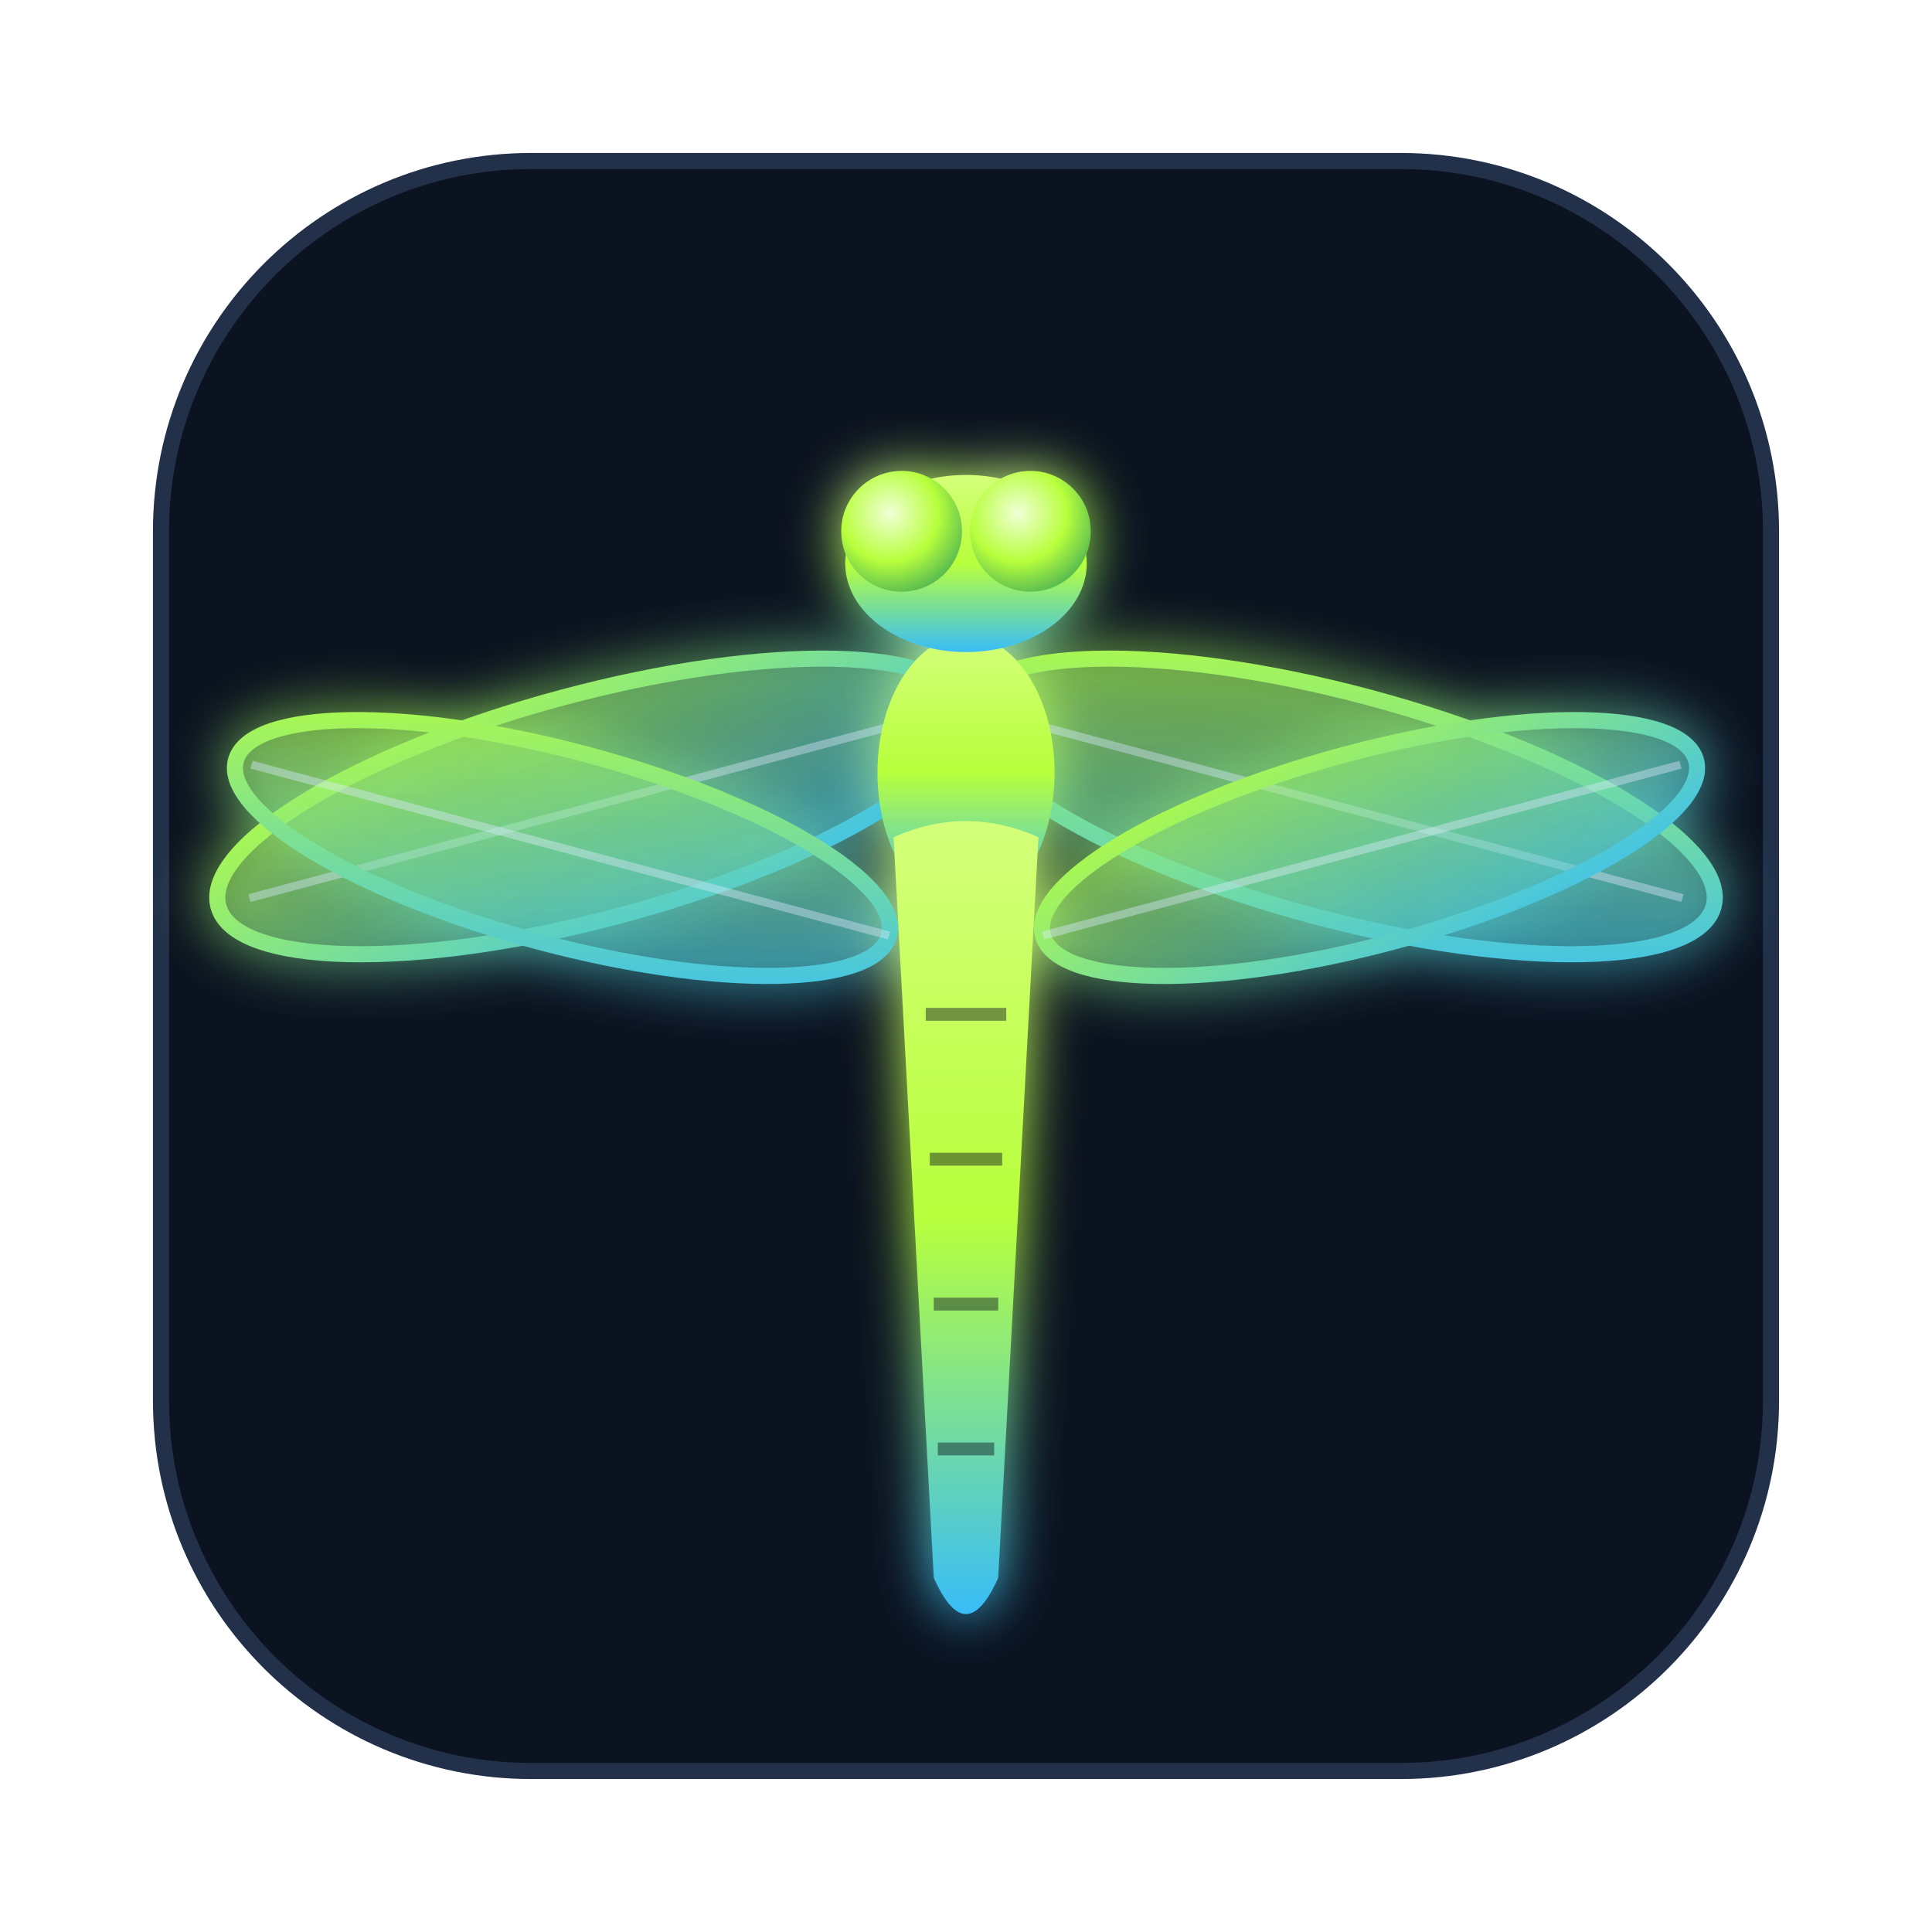
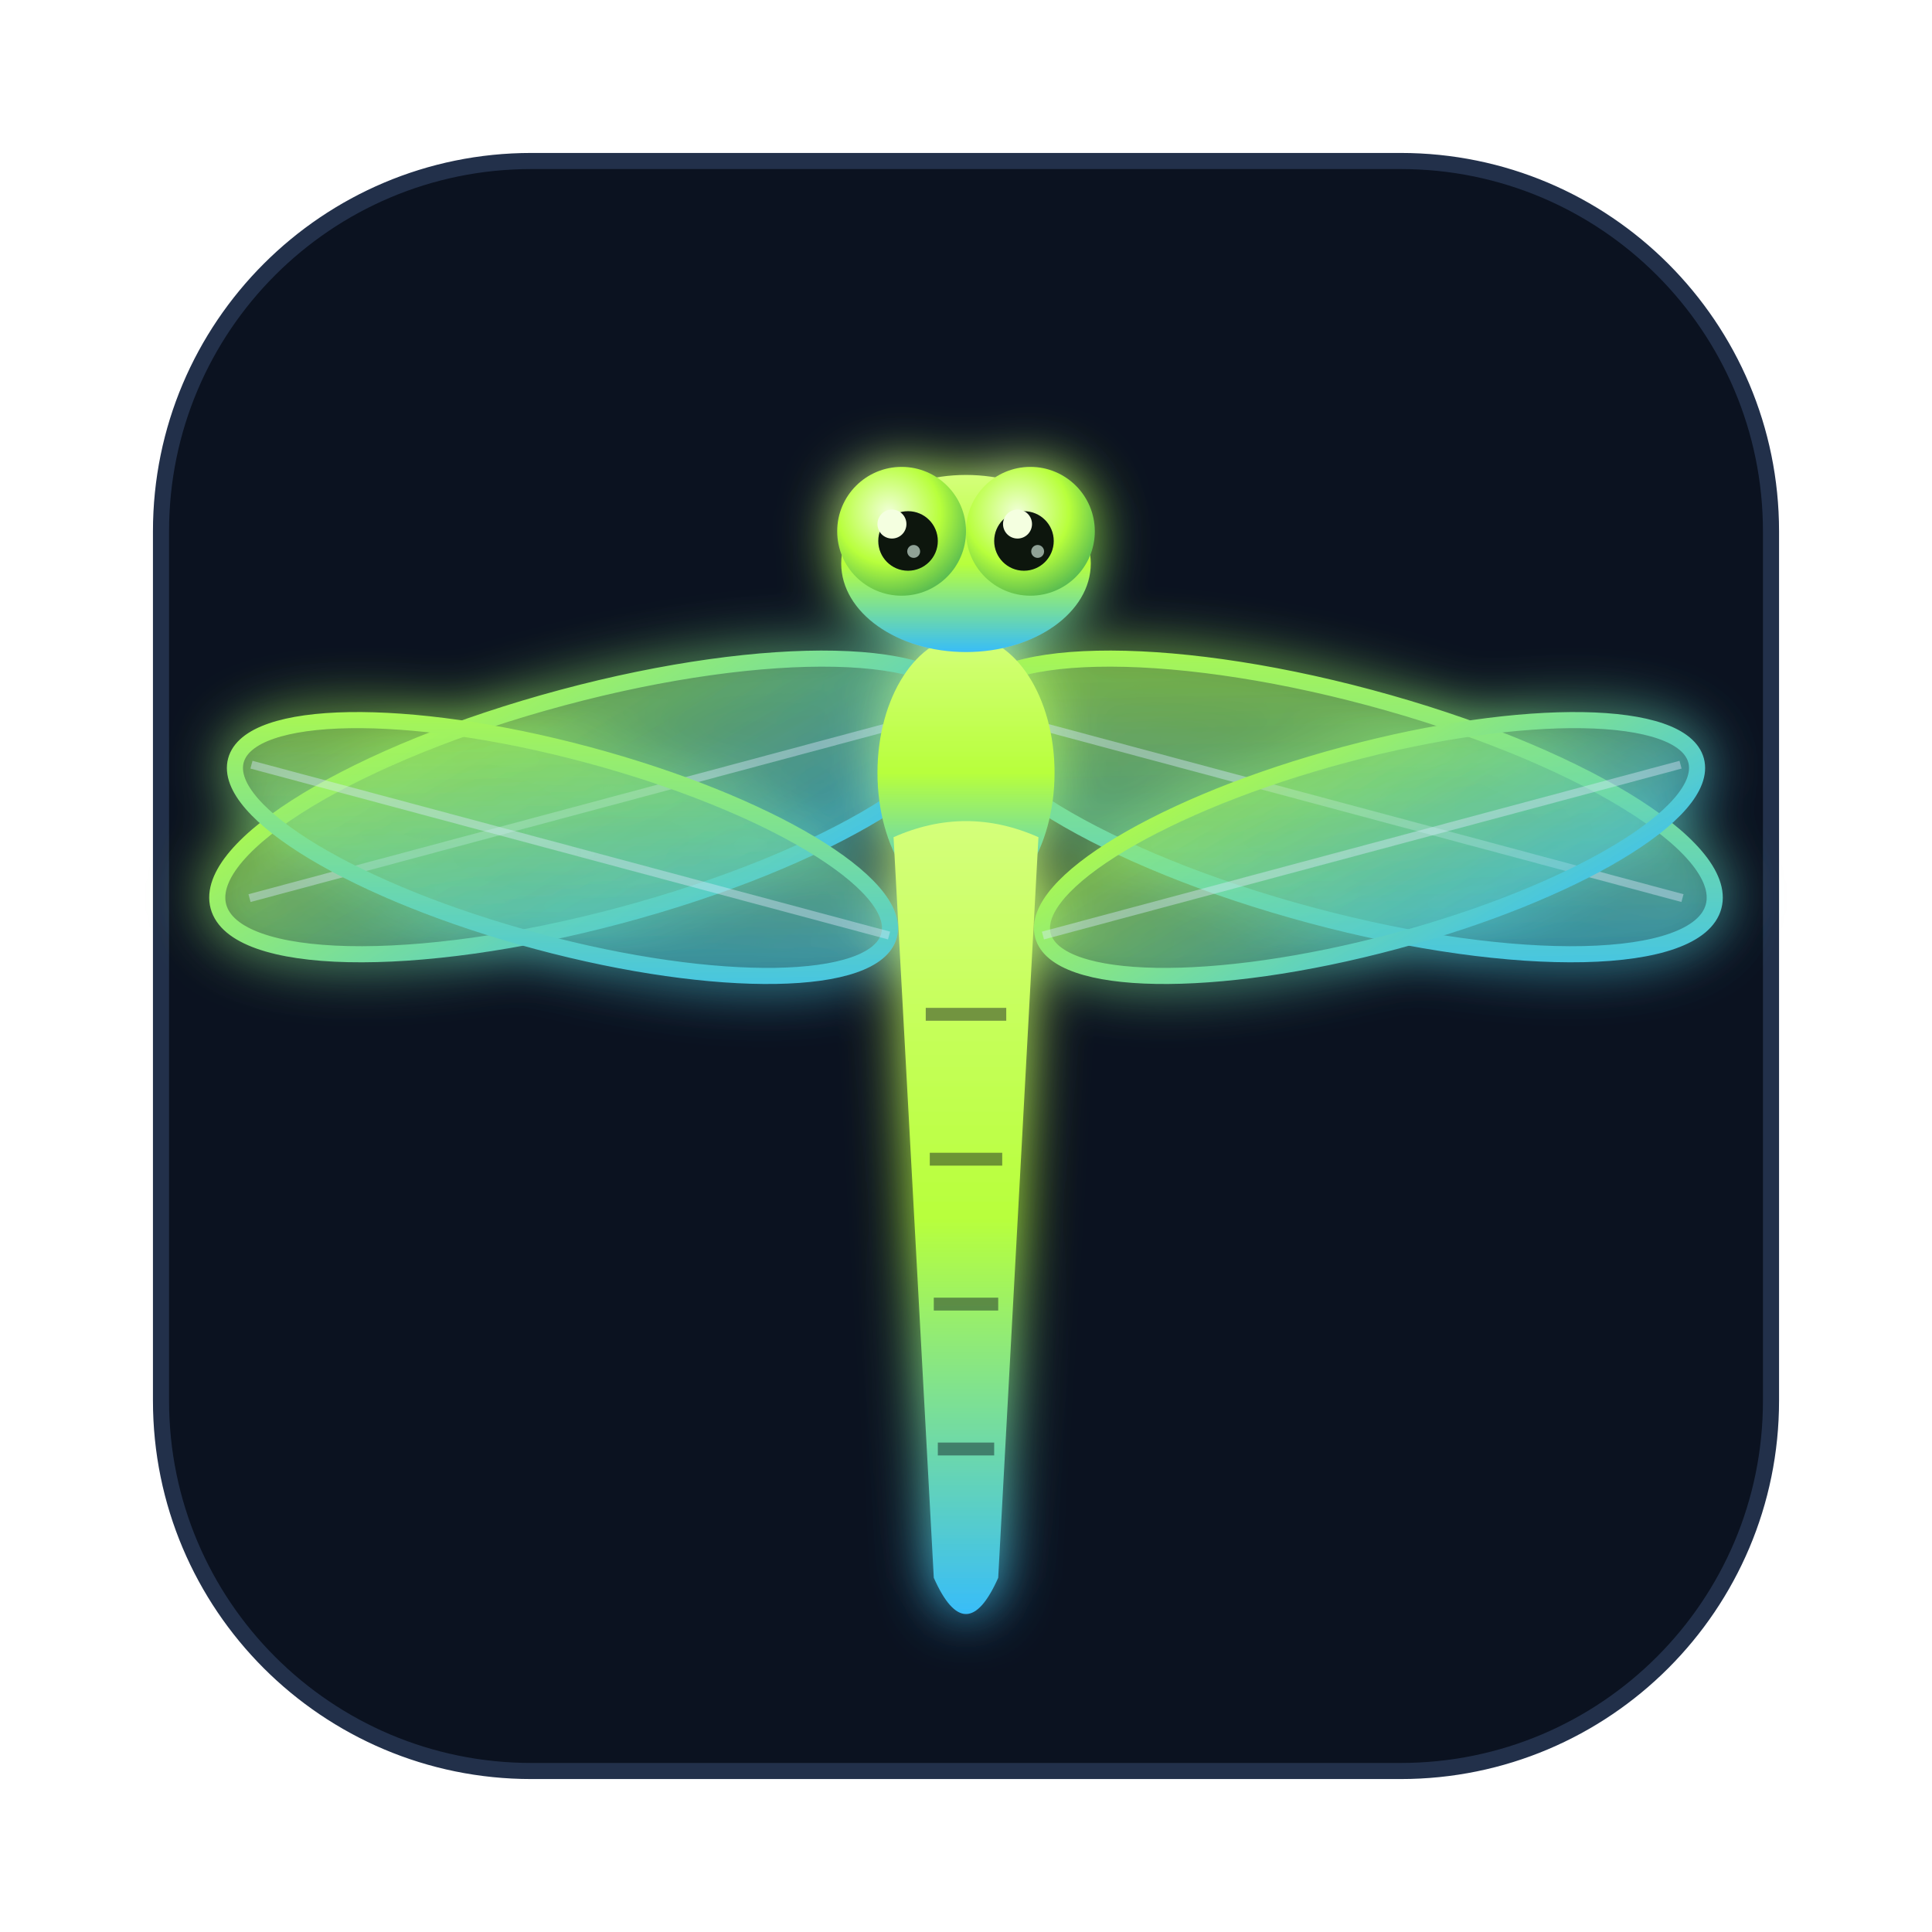
<svg xmlns="http://www.w3.org/2000/svg" width="240" height="240" viewBox="0 0 240 240" role="img" aria-label="RepoHunter">
  <defs>
    <linearGradient id="body" x1="0" y1="0" x2="0" y2="1">
      <stop offset="0" stop-color="#d4ff7a" />
      <stop offset=".5" stop-color="#b8ff3c" />
      <stop offset="1" stop-color="#38bdf8" />
    </linearGradient>
    <linearGradient id="wing" x1="0" y1="0" x2="1" y2="1">
      <stop offset="0" stop-color="#b8ff3c" />
      <stop offset="1" stop-color="#38bdf8" />
    </linearGradient>
    <radialGradient id="eye" cx=".4" cy=".35" r=".8">
      <stop offset="0" stop-color="#f0ffd6" />
      <stop offset=".5" stop-color="#b8ff3c" />
      <stop offset="1" stop-color="#2f9e5a" />
    </radialGradient>
    <filter id="glow" x="-40%" y="-40%" width="180%" height="180%">
      <feGaussianBlur stdDeviation="3.4" result="b" />
      <feMerge>
        <feMergeNode in="b" />
        <feMergeNode in="SourceGraphic" />
      </feMerge>
    </filter>
  </defs>
  <rect x="20" y="20" width="200" height="200" rx="46" fill="#0b1220" stroke="#22304a" stroke-width="2" />
  <g filter="url(#glow)">
    <g fill="url(#wing)" fill-opacity=".42" stroke="url(#wing)" stroke-width="2">
      <g transform="rotate(-15 120 96)">
        <ellipse cx="74" cy="88" rx="48" ry="14" />
        <line x1="30" y1="88" x2="118" y2="88" stroke="#dbeafe" stroke-width="1" opacity=".4" />
      </g>
      <g transform="rotate(15 120 96)">
        <ellipse cx="74" cy="118" rx="42" ry="12" />
        <line x1="34" y1="118" x2="116" y2="118" stroke="#dbeafe" stroke-width="1" opacity=".4" />
      </g>
      <g transform="rotate(15 120 96)">
        <ellipse cx="166" cy="88" rx="48" ry="14" />
        <line x1="122" y1="88" x2="210" y2="88" stroke="#dbeafe" stroke-width="1" opacity=".4" />
      </g>
      <g transform="rotate(-15 120 96)">
        <ellipse cx="166" cy="118" rx="42" ry="12" />
        <line x1="124" y1="118" x2="206" y2="118" stroke="#dbeafe" stroke-width="1" opacity=".4" />
      </g>
    </g>
    <ellipse cx="120" cy="96" rx="11" ry="17" fill="url(#body)" />
    <path d="M111 104 Q120 100 129 104 L124 196 Q120 205 116 196 Z" fill="url(#body)" />
    <g stroke="#0b1220" stroke-width="1.6" opacity=".45">
      <line x1="115" y1="126" x2="125" y2="126" />
      <line x1="115.5" y1="144" x2="124.5" y2="144" />
      <line x1="116" y1="162" x2="124" y2="162" />
      <line x1="116.5" y1="180" x2="123.5" y2="180" />
    </g>
-     <ellipse cx="120" cy="70" rx="15" ry="11" fill="url(#body)" />
-     <circle cx="112" cy="66" r="7.5" fill="url(#eye)" />
-     <circle cx="128" cy="66" r="7.5" fill="url(#eye)" />
+     <ellipse cx="120" cy="70" rx="15.5" ry="11" fill="url(#body)" />
+     <g>
+       <circle cx="112" cy="66" r="8" fill="url(#eye)" />
+       <circle cx="112.8" cy="67.2" r="3.7" fill="#0a1710" />
+       <circle cx="110.8" cy="65.1" r="1.8" fill="#f4ffe0" />
+       <circle cx="113.5" cy="68.5" r=".8" fill="#eafff0" opacity=".6" />
+     </g>
+     <g>
+       <circle cx="128" cy="66" r="8" fill="url(#eye)" />
+       <circle cx="127.2" cy="67.2" r="3.7" fill="#0a1710" />
+       <circle cx="126.4" cy="65.1" r="1.8" fill="#f4ffe0" />
+       <circle cx="128.9" cy="68.5" r=".8" fill="#eafff0" opacity=".6" />
+     </g>
  </g>
</svg>
